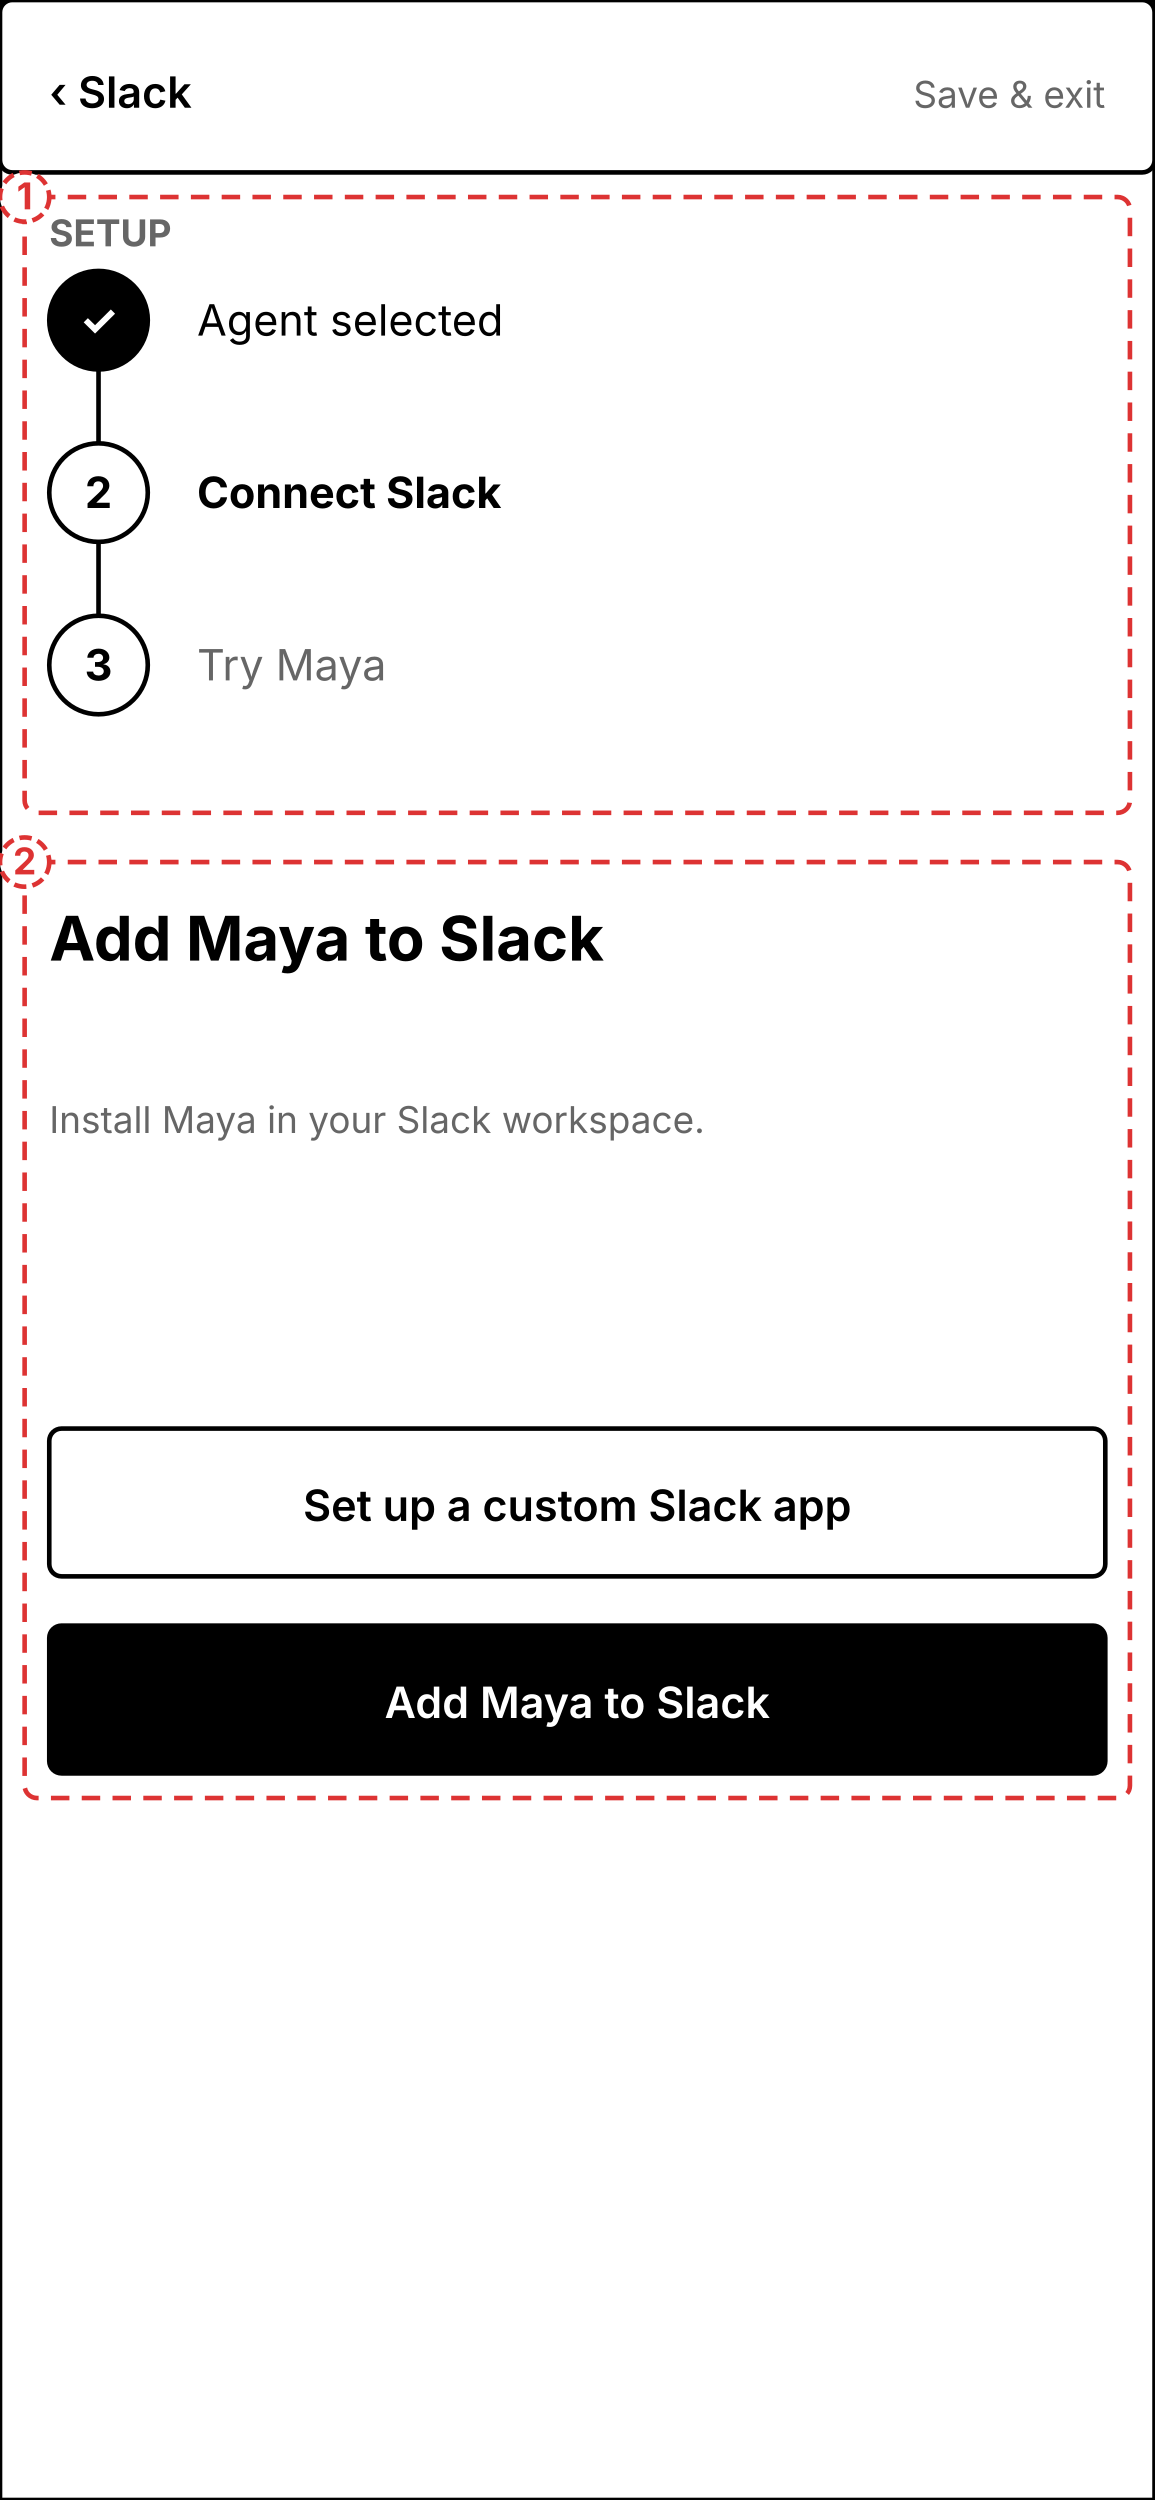
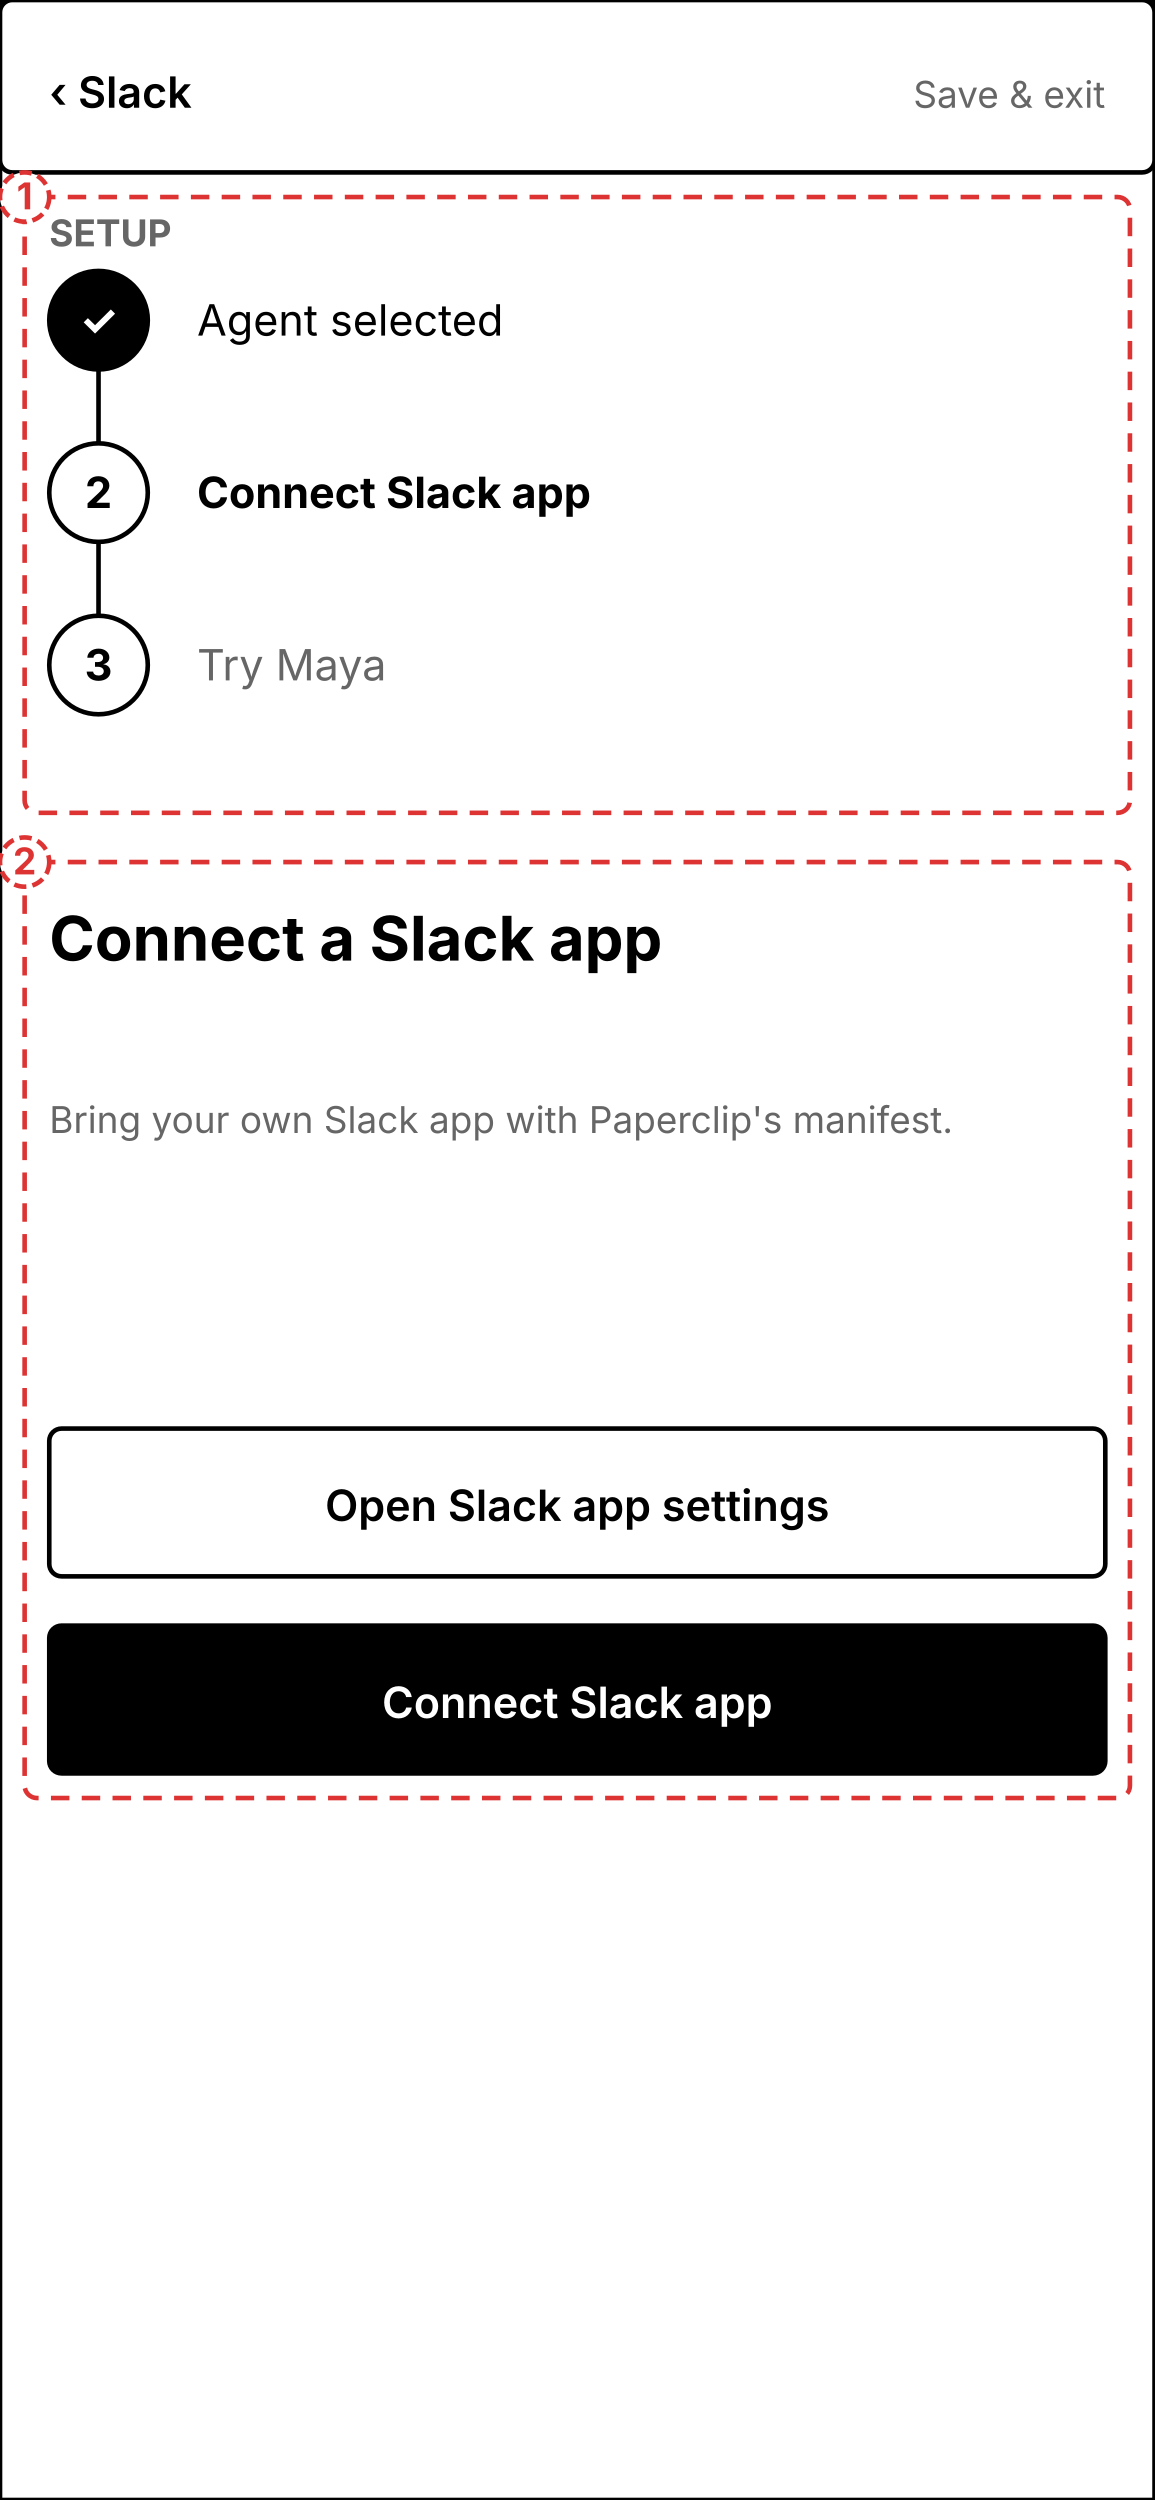
<svg xmlns="http://www.w3.org/2000/svg" width="375" height="812" viewBox="0 0 375 812" font-family="-apple-system, system-ui, sans-serif" fill="#fff" stroke="#000" stroke-width="1.5">
  <rect x="0" y="0" width="375" height="812" />
  <g data-region="mobile-header">
    <rect x="0" y="0" width="375" height="56" rx="4" />
    <text x="16" y="35" font-size="14" fill="#000" stroke="none" font-weight="600">‹  Slack</text>
    <text x="359" y="35" font-size="12" fill="#666" stroke="none" text-anchor="end">Save &amp; exit</text>
  </g>
  <text x="16" y="80" font-size="12" fill="#666" stroke="none" font-weight="700">SETUP</text>
  <line x1="32" y1="104" x2="32" y2="216" />
  <circle cx="32" cy="104" r="16" fill="#000" />
  <text x="32" y="109" font-size="14" fill="#fff" stroke="none" text-anchor="middle" font-weight="700">✓</text>
  <text x="64" y="109" font-size="14" fill="#000" stroke="none">Agent selected</text>
  <circle cx="32" cy="160" r="16" fill="#fff" />
  <text x="32" y="165" font-size="14" fill="#000" stroke="none" text-anchor="middle" font-weight="700">2</text>
-   <text x="64" y="165" font-size="14" fill="#000" stroke="none" font-weight="700">Connect Slack</text>
+   <text x="64" y="165" font-size="14" fill="#000" stroke="none" font-weight="700">Connect Slack app</text>
  <circle cx="32" cy="216" r="16" fill="#fff" />
  <text x="32" y="221" font-size="14" fill="#000" stroke="none" text-anchor="middle" font-weight="700">3</text>
  <text x="64" y="221" font-size="14" fill="#666" stroke="none">Try Maya</text>
-   <text x="16" y="312" font-size="20" fill="#000" stroke="none" font-weight="700">Add Maya to Slack</text>
-   <text x="16" y="368" font-size="12" fill="#666" stroke="none">Install Maya in your Slack workspace.</text>
+   <text x="16" y="312" font-size="20" fill="#000" stroke="none" font-weight="700">Connect a Slack app</text>
+   <text x="16" y="368" font-size="12" fill="#666" stroke="none">Bring your own Slack app with Paperclip's manifest.</text>
  <rect x="16" y="464" width="343" height="48" rx="4" fill="#fff" />
-   <text x="187.5" y="494" font-size="14" fill="#000" stroke="none" text-anchor="middle" font-weight="600">Set up a custom Slack app</text>
+   <text x="187.5" y="494" font-size="14" fill="#000" stroke="none" text-anchor="middle" font-weight="600">Open Slack app settings</text>
  <rect x="16" y="528" width="343" height="48" rx="4" fill="#000" />
-   <text x="187.5" y="558" font-size="14" fill="#fff" stroke="none" text-anchor="middle" font-weight="600">Add Maya to Slack</text>
+   <text x="187.5" y="558" font-size="14" fill="#fff" stroke="none" text-anchor="middle" font-weight="600">Connect Slack app</text>
  <g data-region="annotations">
    <rect x="8" y="64" width="359" height="200" rx="4" fill="none" stroke="#d33" stroke-dasharray="6 4" />
    <circle cx="8" cy="64" r="8" fill="#fff" stroke="#d33" stroke-dasharray="4 2" />
    <text x="8" y="68" font-size="12" fill="#d33" stroke="none" text-anchor="middle" font-weight="700">1</text>
    <rect x="8" y="280" width="359" height="304" rx="4" fill="none" stroke="#d33" stroke-dasharray="6 4" />
    <circle cx="8" cy="280" r="8" fill="#fff" stroke="#d33" stroke-dasharray="4 2" />
    <text x="8" y="284" font-size="12" fill="#d33" stroke="none" text-anchor="middle" font-weight="700">2</text>
  </g>
</svg>
